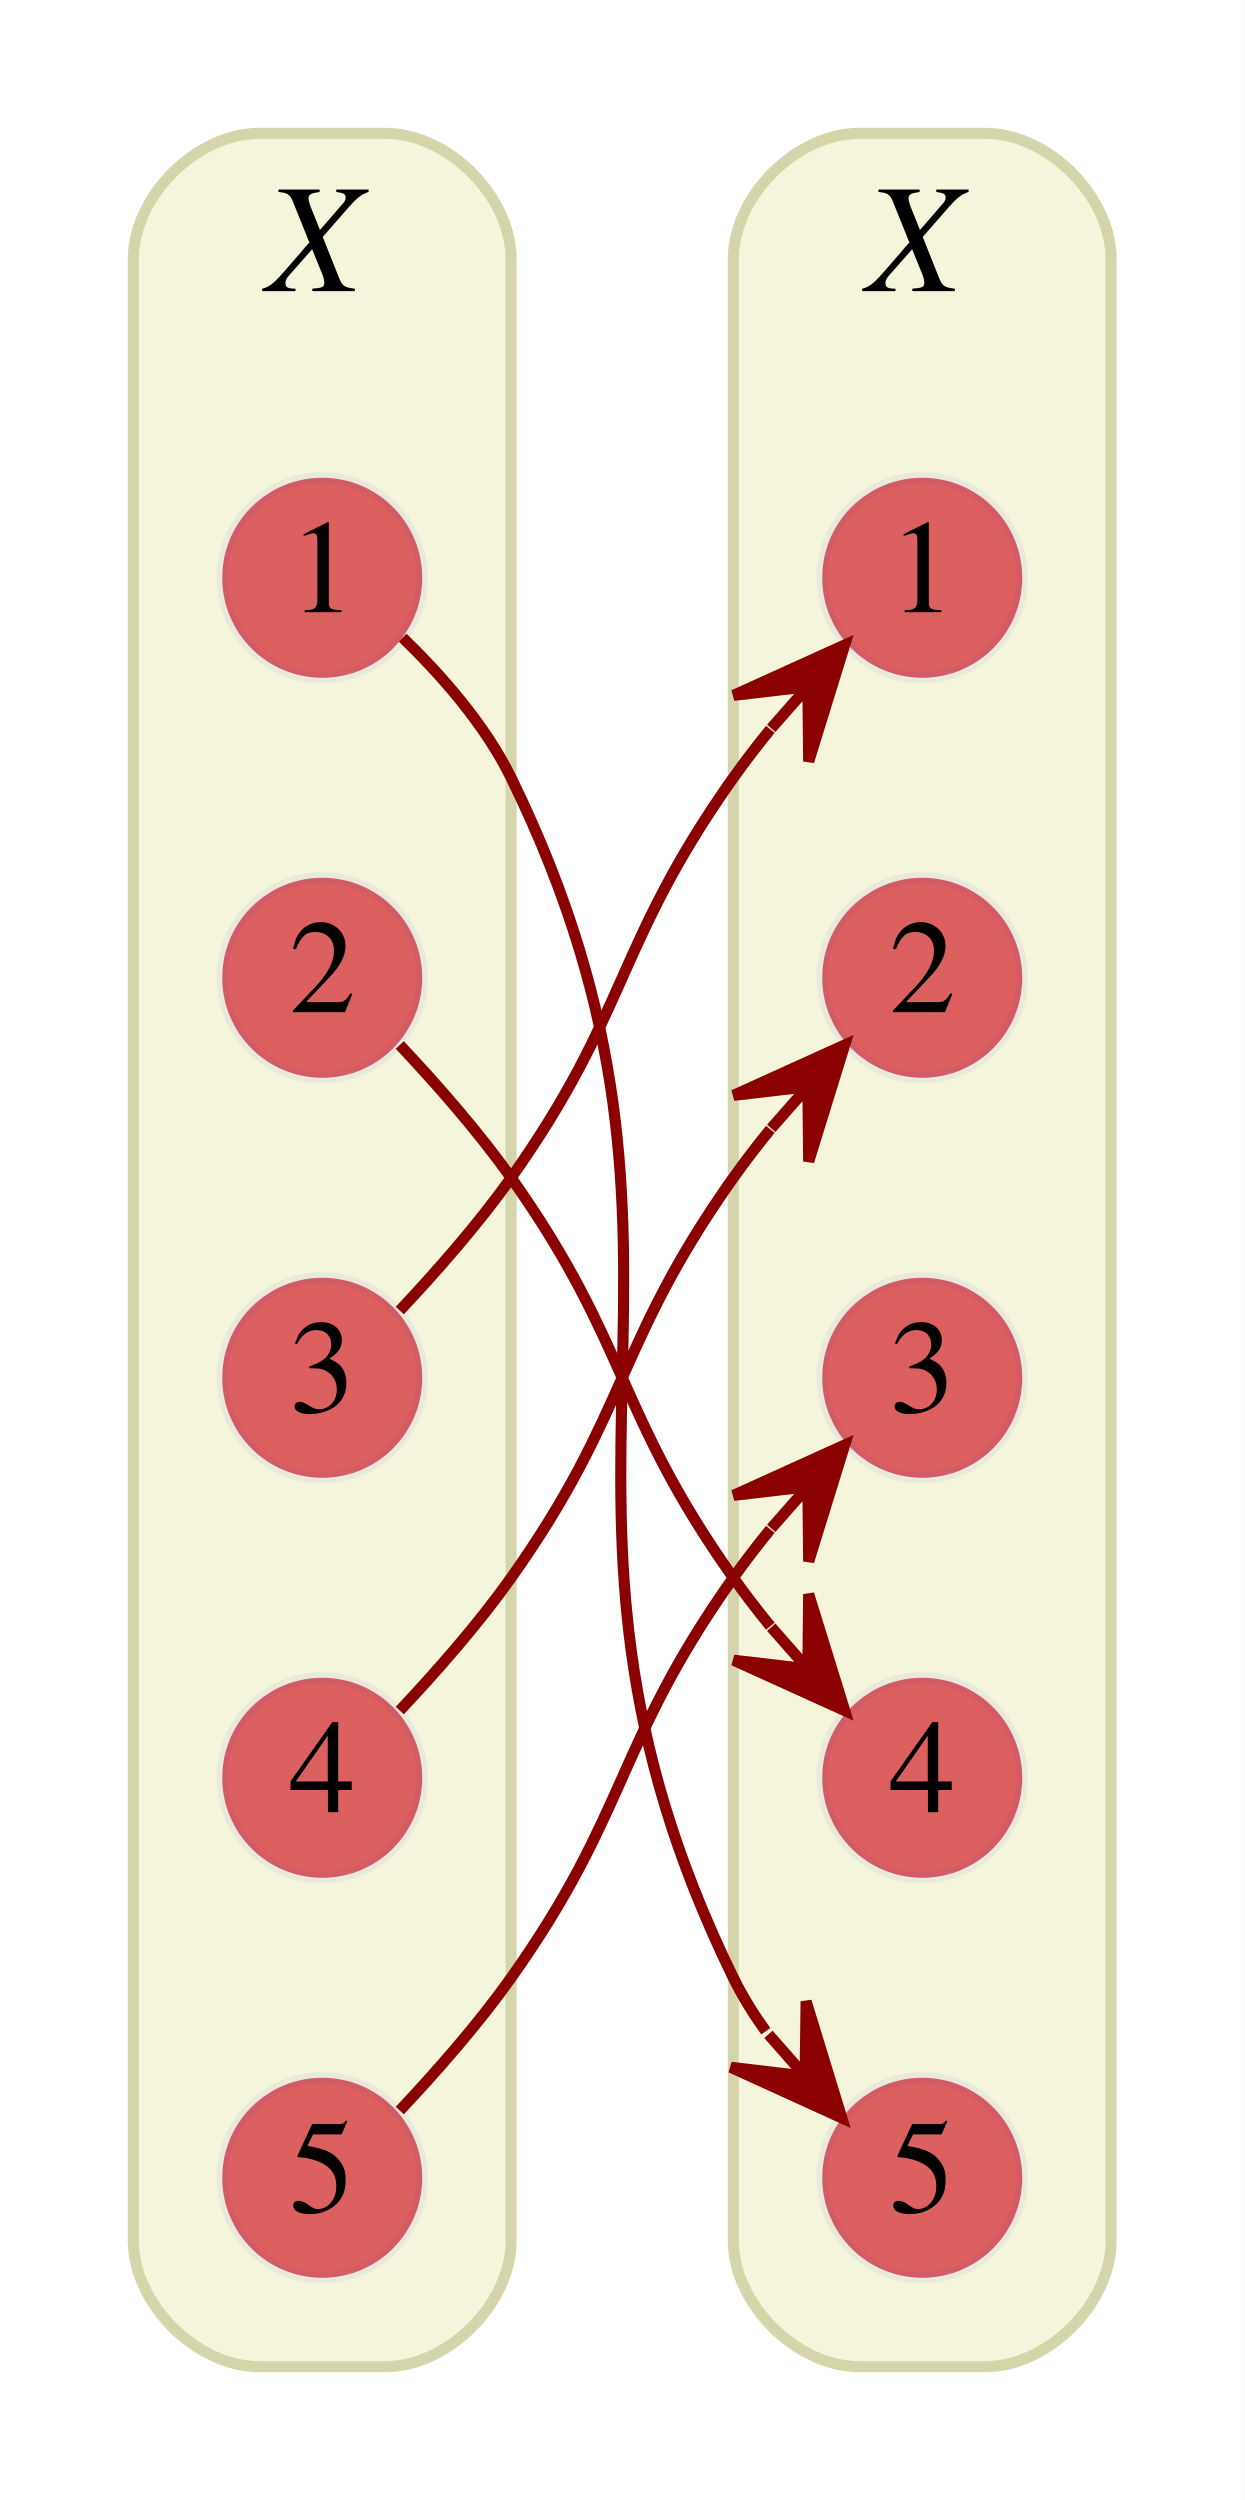
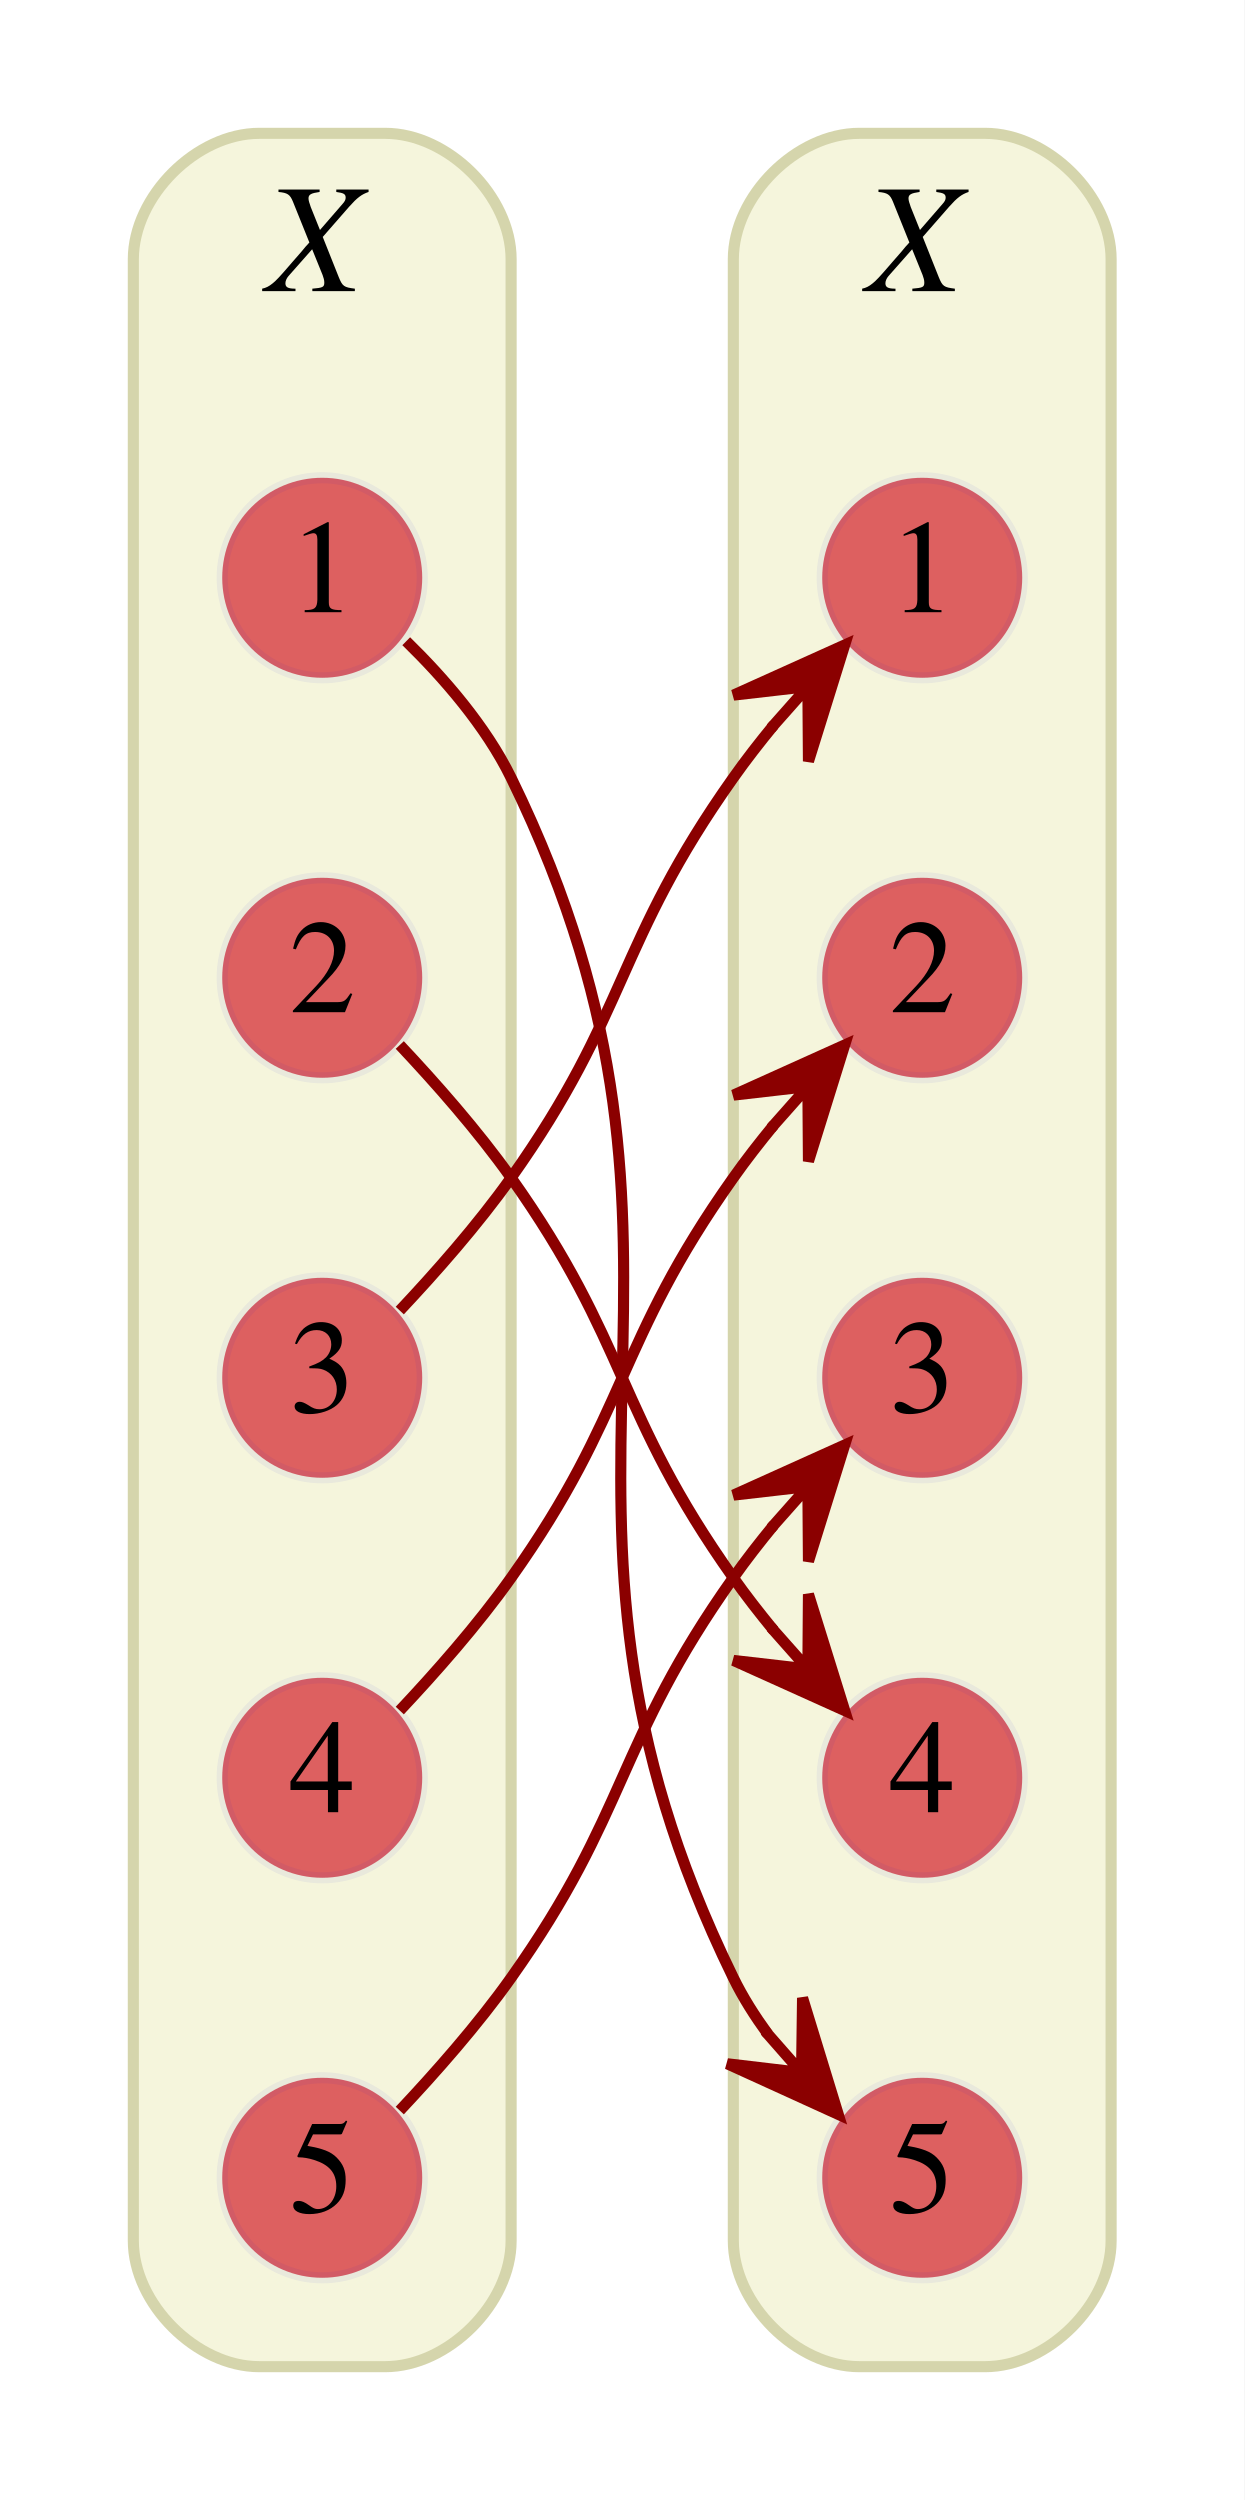
<svg xmlns="http://www.w3.org/2000/svg" height="225pt" preserveAspectRatio="xMidYMid meet" viewBox="0.00 0.00 112.00 225.00" width="112pt">
  <g class="graph" id="graph0" transform="scale(1 1) rotate(0) translate(4 221)">
-     <polygon fill="white" points="-4,4 -4,-221 108,-221 108,4 -4,4" stroke="transparent" />
+     <polygon fill="white" points="-4,4 -4,-221 108,-221 108,4 -4,4" stroke="none" />
    <g class="cluster" id="clust1">
      <path d="M19.33,-8C19.33,-8 30.67,-8 30.67,-8 36.33,-8 42,-13.67 42,-19.33 42,-19.33 42,-197.67 42,-197.67 42,-203.33 36.33,-209 30.67,-209 30.67,-209 19.33,-209 19.33,-209 13.67,-209 8,-203.33 8,-197.67 8,-197.67 8,-19.33 8,-19.33 8,-13.67 13.67,-8 19.33,-8" fill="#f5f5dc" stroke="#d5d5ac" />
      <text font-family="Times,serif" font-size="14.00" font-style="italic" text-anchor="start" x="20" y="-194.8">X</text>
    </g>
    <g class="cluster" id="clust3">
      <path d="M73.33,-8C73.33,-8 84.67,-8 84.67,-8 90.33,-8 96,-13.67 96,-19.33 96,-19.33 96,-197.67 96,-197.67 96,-203.33 90.33,-209 84.67,-209 84.67,-209 73.33,-209 73.33,-209 67.67,-209 62,-203.33 62,-197.67 62,-197.67 62,-19.33 62,-19.33 62,-13.67 67.67,-8 73.33,-8" fill="#f5f5dc" stroke="#d5d5ac" />
      <text font-family="Times,serif" font-size="14.00" font-style="italic" text-anchor="start" x="74" y="-194.8">X</text>
    </g>
    <g class="node" id="node1">
      <ellipse cx="25" cy="-169" fill="#dd6060" rx="9" ry="9" stroke="#0d0ee0" stroke-opacity="0.051" />
      <text font-family="Times,serif" font-size="12.00" text-anchor="middle" x="25" y="-165.9">1</text>
    </g>
    <g class="node" id="node6">
      <ellipse cx="79" cy="-169" fill="#dd6060" rx="9" ry="9" stroke="#0d0ee0" stroke-opacity="0.051" />
      <text font-family="Times,serif" font-size="12.00" text-anchor="middle" x="79" y="-165.9">1</text>
    </g>
    <g class="node" id="node10">
      <ellipse cx="79" cy="-25" fill="#dd6060" rx="9" ry="9" stroke="#0d0ee0" stroke-opacity="0.051" />
      <text font-family="Times,serif" font-size="12.00" text-anchor="middle" x="79" y="-21.9">5</text>
    </g>
    <g class="edge" id="edge2">
-       <path d="M32.24,-163.61C35.65,-160.31 39.65,-155.81 42,-151 63.45,-107.15 40.55,-86.85 62,-43 62.81,-41.35 63.81,-39.73 64.92,-38.19" fill="none" stroke="#8b0000" />
-       <polygon fill="#8b0000" points="71.76,-30.39 68.55,-40.88 68.46,-34.15 65.16,-37.91 65.16,-37.91 65.16,-37.91 68.46,-34.15 61.78,-34.94 71.76,-30.39 71.76,-30.39" stroke="#8b0000" />
+       <path d="M32.56,-163.29C35.9,-160.03 39.72,-155.66 42,-151 63.45,-107.15 40.55,-86.85 62,-43 62.85,-41.25 63.93,-39.55 65.11,-37.93" fill="none" stroke="#8b0000" />
+       <polygon fill="#8b0000" points="71.44,-30.71 68.23,-41.19 68.14,-34.47 64.85,-38.22 64.85,-38.22 64.85,-38.22 68.14,-34.47 61.46,-35.26 71.44,-30.71 71.44,-30.71" stroke="#8b0000" />
    </g>
    <g class="node" id="node2">
      <ellipse cx="25" cy="-133" fill="#dd6060" rx="9" ry="9" stroke="#0d0ee0" stroke-opacity="0.051" />
      <text font-family="Times,serif" font-size="12.00" text-anchor="middle" x="25" y="-129.9">2</text>
    </g>
    <g class="node" id="node9">
      <ellipse cx="79" cy="-61" fill="#dd6060" rx="9" ry="9" stroke="#0d0ee0" stroke-opacity="0.051" />
      <text font-family="Times,serif" font-size="12.00" text-anchor="middle" x="79" y="-57.9">4</text>
    </g>
    <g class="edge" id="edge3">
-       <path d="M31.98,-126.95C35.15,-123.58 39,-119.23 42,-115 52.59,-100.07 51.41,-93.93 62,-79 63.03,-77.55 64.16,-76.08 65.33,-74.64" fill="none" stroke="#8b0000" />
-       <polygon fill="#8b0000" points="72.02,-67.05 68.78,-77.53 68.71,-70.8 65.41,-74.55 65.41,-74.55 65.41,-74.55 68.71,-70.8 62.03,-71.58 72.02,-67.05 72.02,-67.05" stroke="#8b0000" />
+       <path d="M31.98,-126.95C35.15,-123.58 39,-119.23 42,-115 52.59,-100.07 51.41,-93.93 62,-79 63.12,-77.41 64.37,-75.81 65.65,-74.25" fill="none" stroke="#8b0000" />
+       <polygon fill="#8b0000" points="72.02,-67.05 68.76,-77.52 68.71,-70.79 65.39,-74.54 65.39,-74.54 65.39,-74.54 68.71,-70.79 62.02,-71.56 72.02,-67.05 72.02,-67.05" stroke="#8b0000" />
    </g>
    <g class="node" id="node3">
      <ellipse cx="25" cy="-97" fill="#dd6060" rx="9" ry="9" stroke="#0d0ee0" stroke-opacity="0.051" />
      <text font-family="Times,serif" font-size="12.00" text-anchor="middle" x="25" y="-93.9">3</text>
    </g>
    <g class="edge" id="edge4">
-       <path d="M31.98,-103.05C35.15,-106.42 39,-110.77 42,-115 52.59,-129.93 51.41,-136.07 62,-151 63.03,-152.45 64.16,-153.92 65.33,-155.36" fill="none" stroke="#8b0000" />
-       <polygon fill="#8b0000" points="72.02,-162.95 62.03,-158.42 68.71,-159.2 65.41,-155.45 65.41,-155.45 65.41,-155.45 68.71,-159.2 68.78,-152.47 72.02,-162.95 72.02,-162.95" stroke="#8b0000" />
+       <path d="M31.98,-103.05C35.15,-106.42 39,-110.77 42,-115 52.59,-129.93 51.41,-136.07 62,-151 63.12,-152.59 64.37,-154.19 65.65,-155.75" fill="none" stroke="#8b0000" />
+       <polygon fill="#8b0000" points="72.02,-162.95 62.02,-158.44 68.71,-159.21 65.39,-155.46 65.39,-155.46 65.39,-155.46 68.71,-159.21 68.76,-152.48 72.02,-162.95 72.02,-162.95" stroke="#8b0000" />
    </g>
    <g class="node" id="node4">
      <ellipse cx="25" cy="-61" fill="#dd6060" rx="9" ry="9" stroke="#0d0ee0" stroke-opacity="0.051" />
      <text font-family="Times,serif" font-size="12.00" text-anchor="middle" x="25" y="-57.9">4</text>
    </g>
    <g class="node" id="node7">
      <ellipse cx="79" cy="-133" fill="#dd6060" rx="9" ry="9" stroke="#0d0ee0" stroke-opacity="0.051" />
      <text font-family="Times,serif" font-size="12.00" text-anchor="middle" x="79" y="-129.9">2</text>
    </g>
    <g class="edge" id="edge5">
-       <path d="M31.98,-67.05C35.15,-70.42 39,-74.77 42,-79 52.59,-93.93 51.41,-100.07 62,-115 63.03,-116.45 64.16,-117.92 65.33,-119.36" fill="none" stroke="#8b0000" />
-       <polygon fill="#8b0000" points="72.02,-126.95 62.03,-122.42 68.71,-123.2 65.41,-119.45 65.41,-119.45 65.41,-119.45 68.71,-123.2 68.78,-116.47 72.02,-126.95 72.02,-126.95" stroke="#8b0000" />
+       <path d="M31.98,-67.05C35.15,-70.42 39,-74.77 42,-79 52.59,-93.93 51.41,-100.07 62,-115 63.12,-116.59 64.37,-118.19 65.65,-119.75" fill="none" stroke="#8b0000" />
+       <polygon fill="#8b0000" points="72.02,-126.95 62.02,-122.44 68.71,-123.21 65.39,-119.46 65.39,-119.46 65.39,-119.46 68.71,-123.21 68.76,-116.48 72.02,-126.95 72.02,-126.95" stroke="#8b0000" />
    </g>
    <g class="node" id="node5">
      <ellipse cx="25" cy="-25" fill="#dd6060" rx="9" ry="9" stroke="#0d0ee0" stroke-opacity="0.051" />
      <text font-family="Times,serif" font-size="12.00" text-anchor="middle" x="25" y="-21.9">5</text>
    </g>
    <g class="node" id="node8">
      <ellipse cx="79" cy="-97" fill="#dd6060" rx="9" ry="9" stroke="#0d0ee0" stroke-opacity="0.051" />
      <text font-family="Times,serif" font-size="12.00" text-anchor="middle" x="79" y="-93.9">3</text>
    </g>
    <g class="edge" id="edge6">
-       <path d="M31.98,-31.05C35.15,-34.42 39,-38.77 42,-43 52.59,-57.93 51.41,-64.07 62,-79 63.03,-80.45 64.16,-81.92 65.33,-83.36" fill="none" stroke="#8b0000" />
-       <polygon fill="#8b0000" points="72.02,-90.95 62.03,-86.42 68.71,-87.2 65.41,-83.45 65.41,-83.45 65.41,-83.45 68.71,-87.2 68.78,-80.47 72.02,-90.95 72.02,-90.95" stroke="#8b0000" />
+       <path d="M31.98,-31.05C35.15,-34.42 39,-38.77 42,-43 52.59,-57.93 51.41,-64.07 62,-79 63.12,-80.59 64.37,-82.19 65.65,-83.75" fill="none" stroke="#8b0000" />
+       <polygon fill="#8b0000" points="72.02,-90.95 62.02,-86.44 68.71,-87.21 65.39,-83.46 65.39,-83.46 65.39,-83.46 68.71,-87.21 68.76,-80.48 72.02,-90.95 72.02,-90.95" stroke="#8b0000" />
    </g>
  </g>
</svg>
